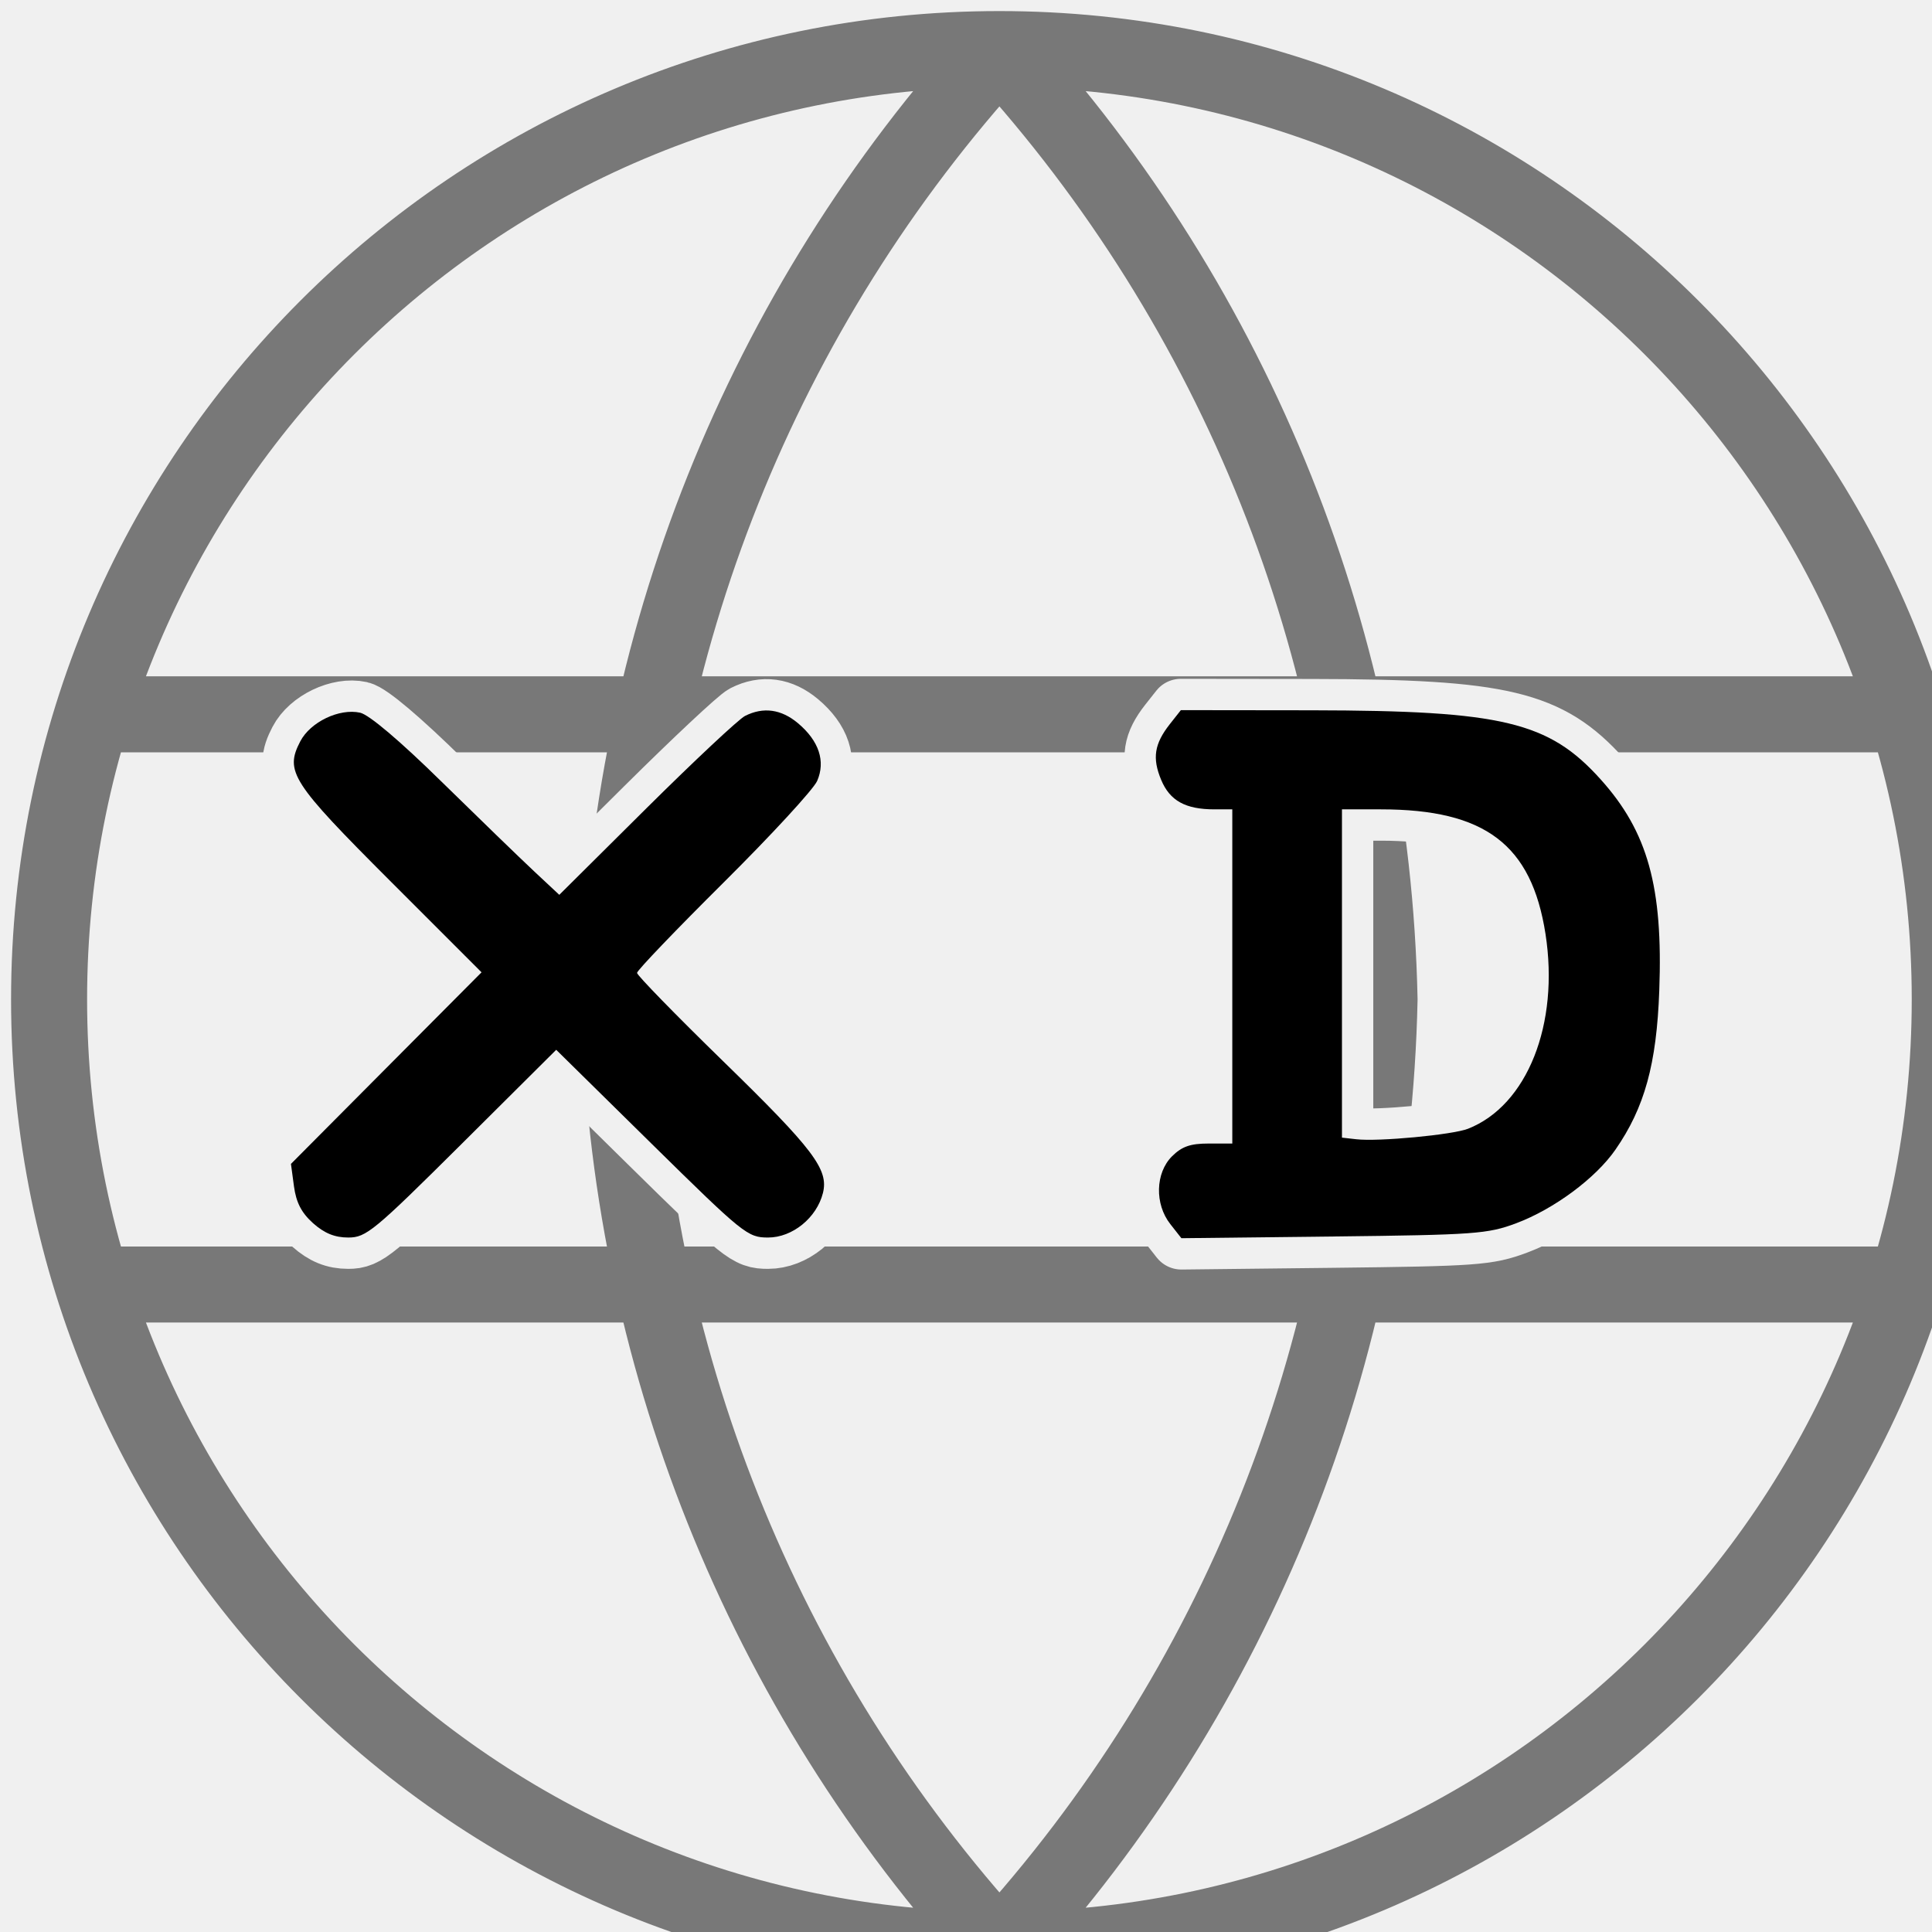
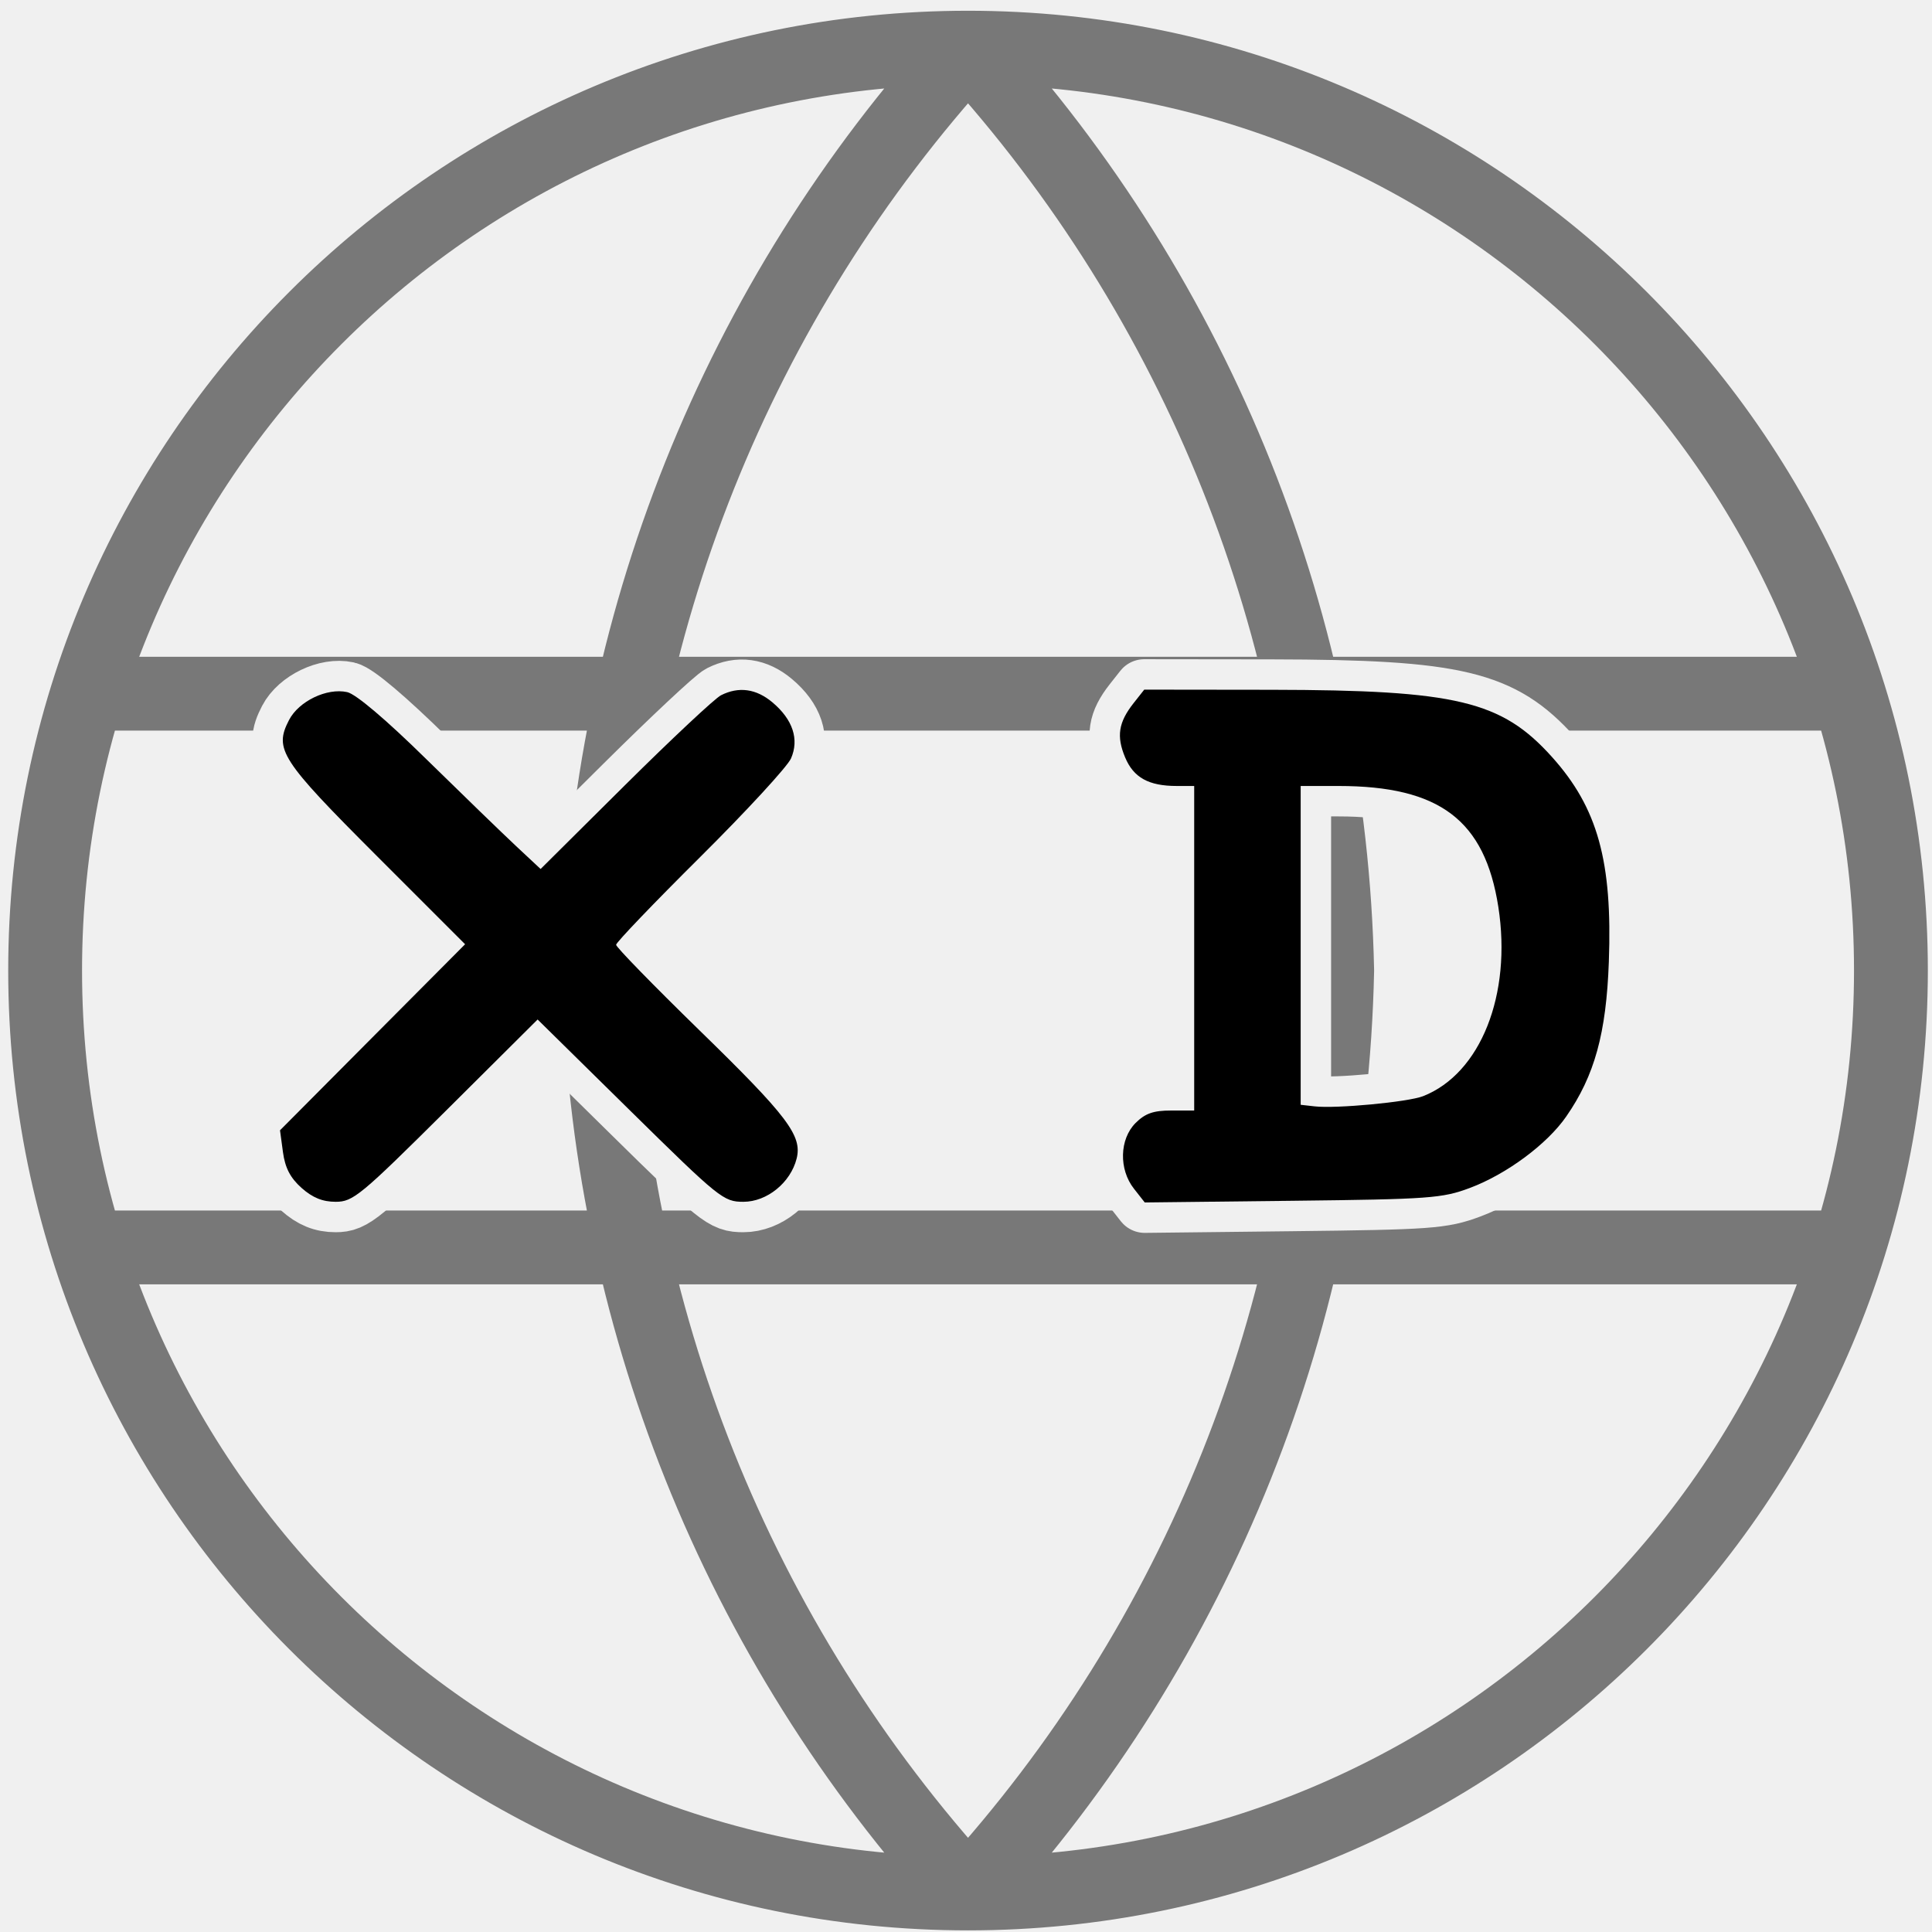
- <svg xmlns="http://www.w3.org/2000/svg" width="600" height="600" viewBox="115 115 370 370">
+ <svg xmlns="http://www.w3.org/2000/svg" width="600" height="600" viewBox="115 115 380 381">
  <style>    
    /* Default rules for Light Mode */    
    .theme-fill {     
      fill: #000000;     
    }    
    .theme-stroke {     
      stroke: rgba(0, 0, 0, 0.5);     
    }    
    
    /* Rules that activate during Dark Mode */    
    @media (prefers-color-scheme: dark) {    
      .theme-fill {     
        fill: #FFFFFF;     
      }    
      .theme-stroke {     
        stroke: rgba(255, 255, 255, 0.6);     
      }    
    }    
  </style>
  <defs>
    <mask id="globe-cutout">
      <rect x="0" y="0" width="1000" height="1000" fill="#FFFFFF" />
-       <g transform="translate(-100 -170)" fill="#000000" stroke="#000000" stroke-width="12" stroke-linejoin="round" stroke-linecap="round">
+       <g transform="translate(-101 -170)" fill="#000000" stroke="#000000" stroke-width="12" stroke-linejoin="round" stroke-linecap="round">
        <path d="M 174.95 419.25 C172.74,417.27 171.72,415.30 171.30,412.20 L 170.72 407.90 L 188.97 389.55 L 207.22 371.21 L 189.71 353.70 C170.83,334.81 169.51,332.77 172.50,326.99 C174.43,323.27 179.97,320.61 183.97,321.49 C185.68,321.87 191.58,326.86 199.55,334.69 C206.61,341.61 214.57,349.32 217.24,351.82 L 222.11 356.37 L 238.80 339.79 C247.99,330.67 256.48,322.72 257.68,322.11 C261.18,320.34 264.62,320.81 267.83,323.51 C271.85,326.89 273.14,330.80 271.49,334.57 C270.78,336.18 262.73,344.92 253.60,353.99 C244.47,363.06 237.00,370.85 237.00,371.32 C237.00,371.78 244.36,379.33 253.35,388.10 C270.83,405.13 273.73,408.96 272.60,413.48 C271.40,418.23 266.76,422.00 262.10,422.00 C258.18,422.00 257.40,421.37 239.78,404.03 L 221.52 386.05 L 203.45 404.03 C186.60,420.78 185.13,422.00 181.70,422.00 C179.11,422.00 177.13,421.19 174.95,419.25 Z" />
        <path d="M 339.13 419.43 C336.11,415.60 336.26,409.64 339.45,406.45 C341.34,404.57 342.96,404.00 346.45,404.00 L 351.00 404.00 L 351.00 340.00 L 347.57 340.00 C342.03,340.00 339.04,338.35 337.38,334.36 C335.64,330.19 336.06,327.46 339.05,323.66 L 341.15 321.00 L 366.32 321.03 C402.73,321.09 411.61,323.21 421.55,334.27 C430.57,344.30 433.50,354.85 432.77,374.70 C432.26,388.79 429.96,397.12 424.37,405.18 C420.60,410.63 412.60,416.56 405.36,419.27 C399.91,421.31 397.46,421.49 370.38,421.80 L 341.25 422.13 Z M 396.14 401.17 C407.48,396.71 413.67,381.15 410.98,363.85 C408.31,346.74 399.41,340.00 379.45,340.00 L 372.00 340.00 L 372.00 402.87 L 374.75 403.18 C378.98,403.67 393.18,402.33 396.14,401.17 Z" />
      </g>
    </mask>
  </defs>
  <g transform="translate(100 100)" mask="url(#globe-cutout)">
-     <path class="theme-stroke" d="M12 2C14.501 4.738 15.923 8.292 16 12C15.923 15.708 14.501 19.262 12 22M12 2C9.499 4.738 8.077 8.292 8 12C8.077 15.708 9.499 19.262 12 22M12 2C6.477 2 2 6.477 2 12C2 17.523 6.477 22 12 22M12 2C17.523 2 22 6.477 22 12C22 17.523 17.523 22 12 22M2.5 9H21.5M2.5 15H21.5" transform="translate(-12 -12) scale(18.2)" stroke-width="0.8" stroke-linecap="round" stroke-linejoin="round" fill="none" />
+     <path class="theme-stroke" d="M12 2C14.501 4.738 15.923 8.292 16 12C15.923 15.708 14.501 19.262 12 22M12 2C9.499 4.738 8.077 8.292 8 12C8.077 15.708 9.499 19.262 12 22M12 2C6.477 2 2 6.477 2 12C2 17.523 6.477 22 12 22M12 2C17.523 2 22 6.477 22 12C22 17.523 17.523 22 12 22M2.5 9H21.5M2.5 15H21.5" transform="translate(-13 -12) scale(18.2)" stroke-width="0.8" stroke-linecap="round" stroke-linejoin="round" fill="none" />
  </g>
-   <g transform="translate(0 -70)">
+   <g transform="translate(-1 -70)">
    <path class="theme-fill" fill-rule="evenodd" d="M 174.95 419.25 C172.74,417.27 171.72,415.30 171.30,412.20 L 170.72 407.90 L 188.97 389.55 L 207.22 371.21 L 189.71 353.70 C170.83,334.81 169.51,332.77 172.50,326.99 C174.43,323.27 179.97,320.61 183.97,321.49 C185.68,321.87 191.58,326.86 199.55,334.69 C206.61,341.61 214.57,349.32 217.24,351.82 L 222.11 356.37 L 238.80 339.79 C247.99,330.67 256.48,322.72 257.68,322.11 C261.18,320.34 264.62,320.81 267.83,323.51 C271.85,326.89 273.14,330.80 271.49,334.57 C270.78,336.18 262.73,344.92 253.60,353.99 C244.47,363.06 237.00,370.85 237.00,371.32 C237.00,371.78 244.36,379.33 253.35,388.10 C270.83,405.13 273.73,408.96 272.60,413.48 C271.40,418.23 266.76,422.00 262.10,422.00 C258.18,422.00 257.40,421.37 239.78,404.03 L 221.52 386.05 L 203.45 404.03 C186.60,420.78 185.13,422.00 181.70,422.00 C179.11,422.00 177.13,421.19 174.95,419.25 Z" />
    <path class="theme-fill" fill-rule="evenodd" d="M 339.13 419.43 C336.11,415.60 336.26,409.64 339.45,406.45 C341.34,404.57 342.96,404.00 346.45,404.00 L 351.00 404.00 L 351.00 340.00 L 347.57 340.00 C342.03,340.00 339.04,338.35 337.38,334.36 C335.64,330.19 336.06,327.46 339.05,323.66 L 341.15 321.00 L 366.32 321.03 C402.73,321.09 411.61,323.21 421.55,334.27 C430.57,344.30 433.50,354.85 432.77,374.70 C432.26,388.79 429.96,397.12 424.37,405.18 C420.60,410.63 412.60,416.56 405.36,419.27 C399.91,421.31 397.46,421.49 370.38,421.80 L 341.25 422.13 Z M 396.14 401.17 C407.48,396.71 413.67,381.15 410.98,363.85 C408.31,346.74 399.41,340.00 379.45,340.00 L 372.00 340.00 L 372.00 402.87 L 374.75 403.18 C378.98,403.67 393.18,402.33 396.14,401.17 Z" />
  </g>
</svg>
